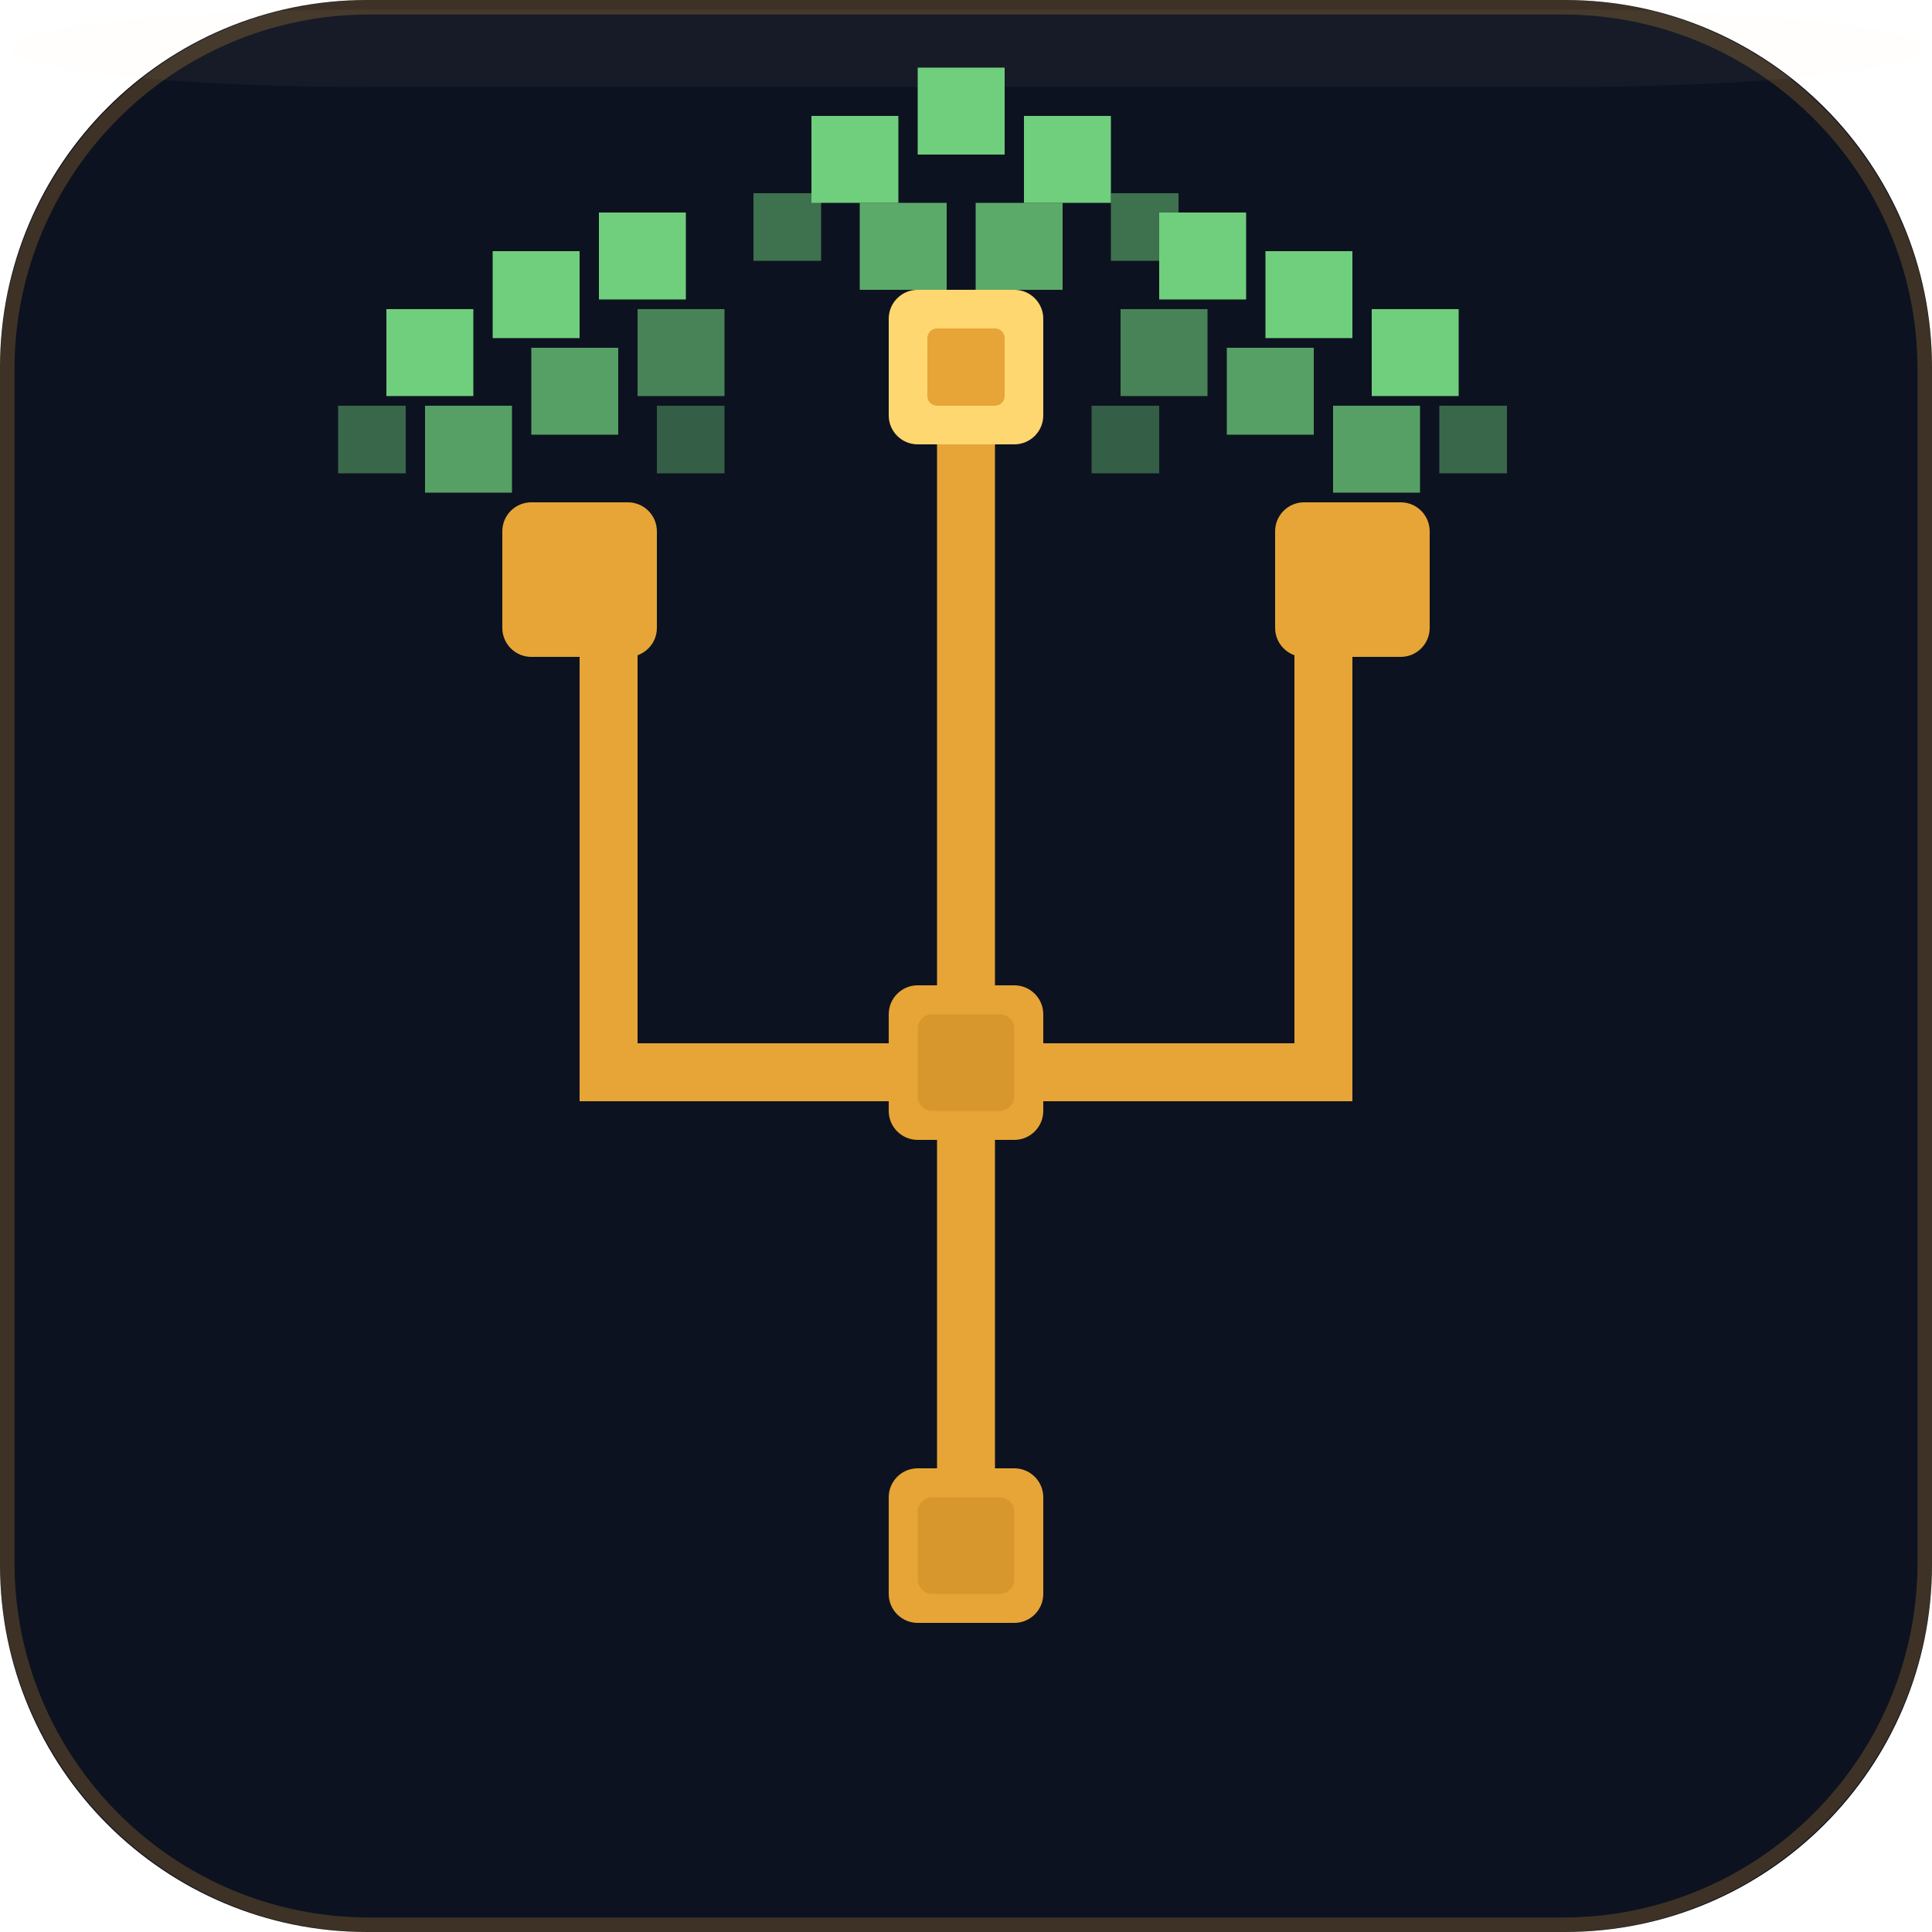
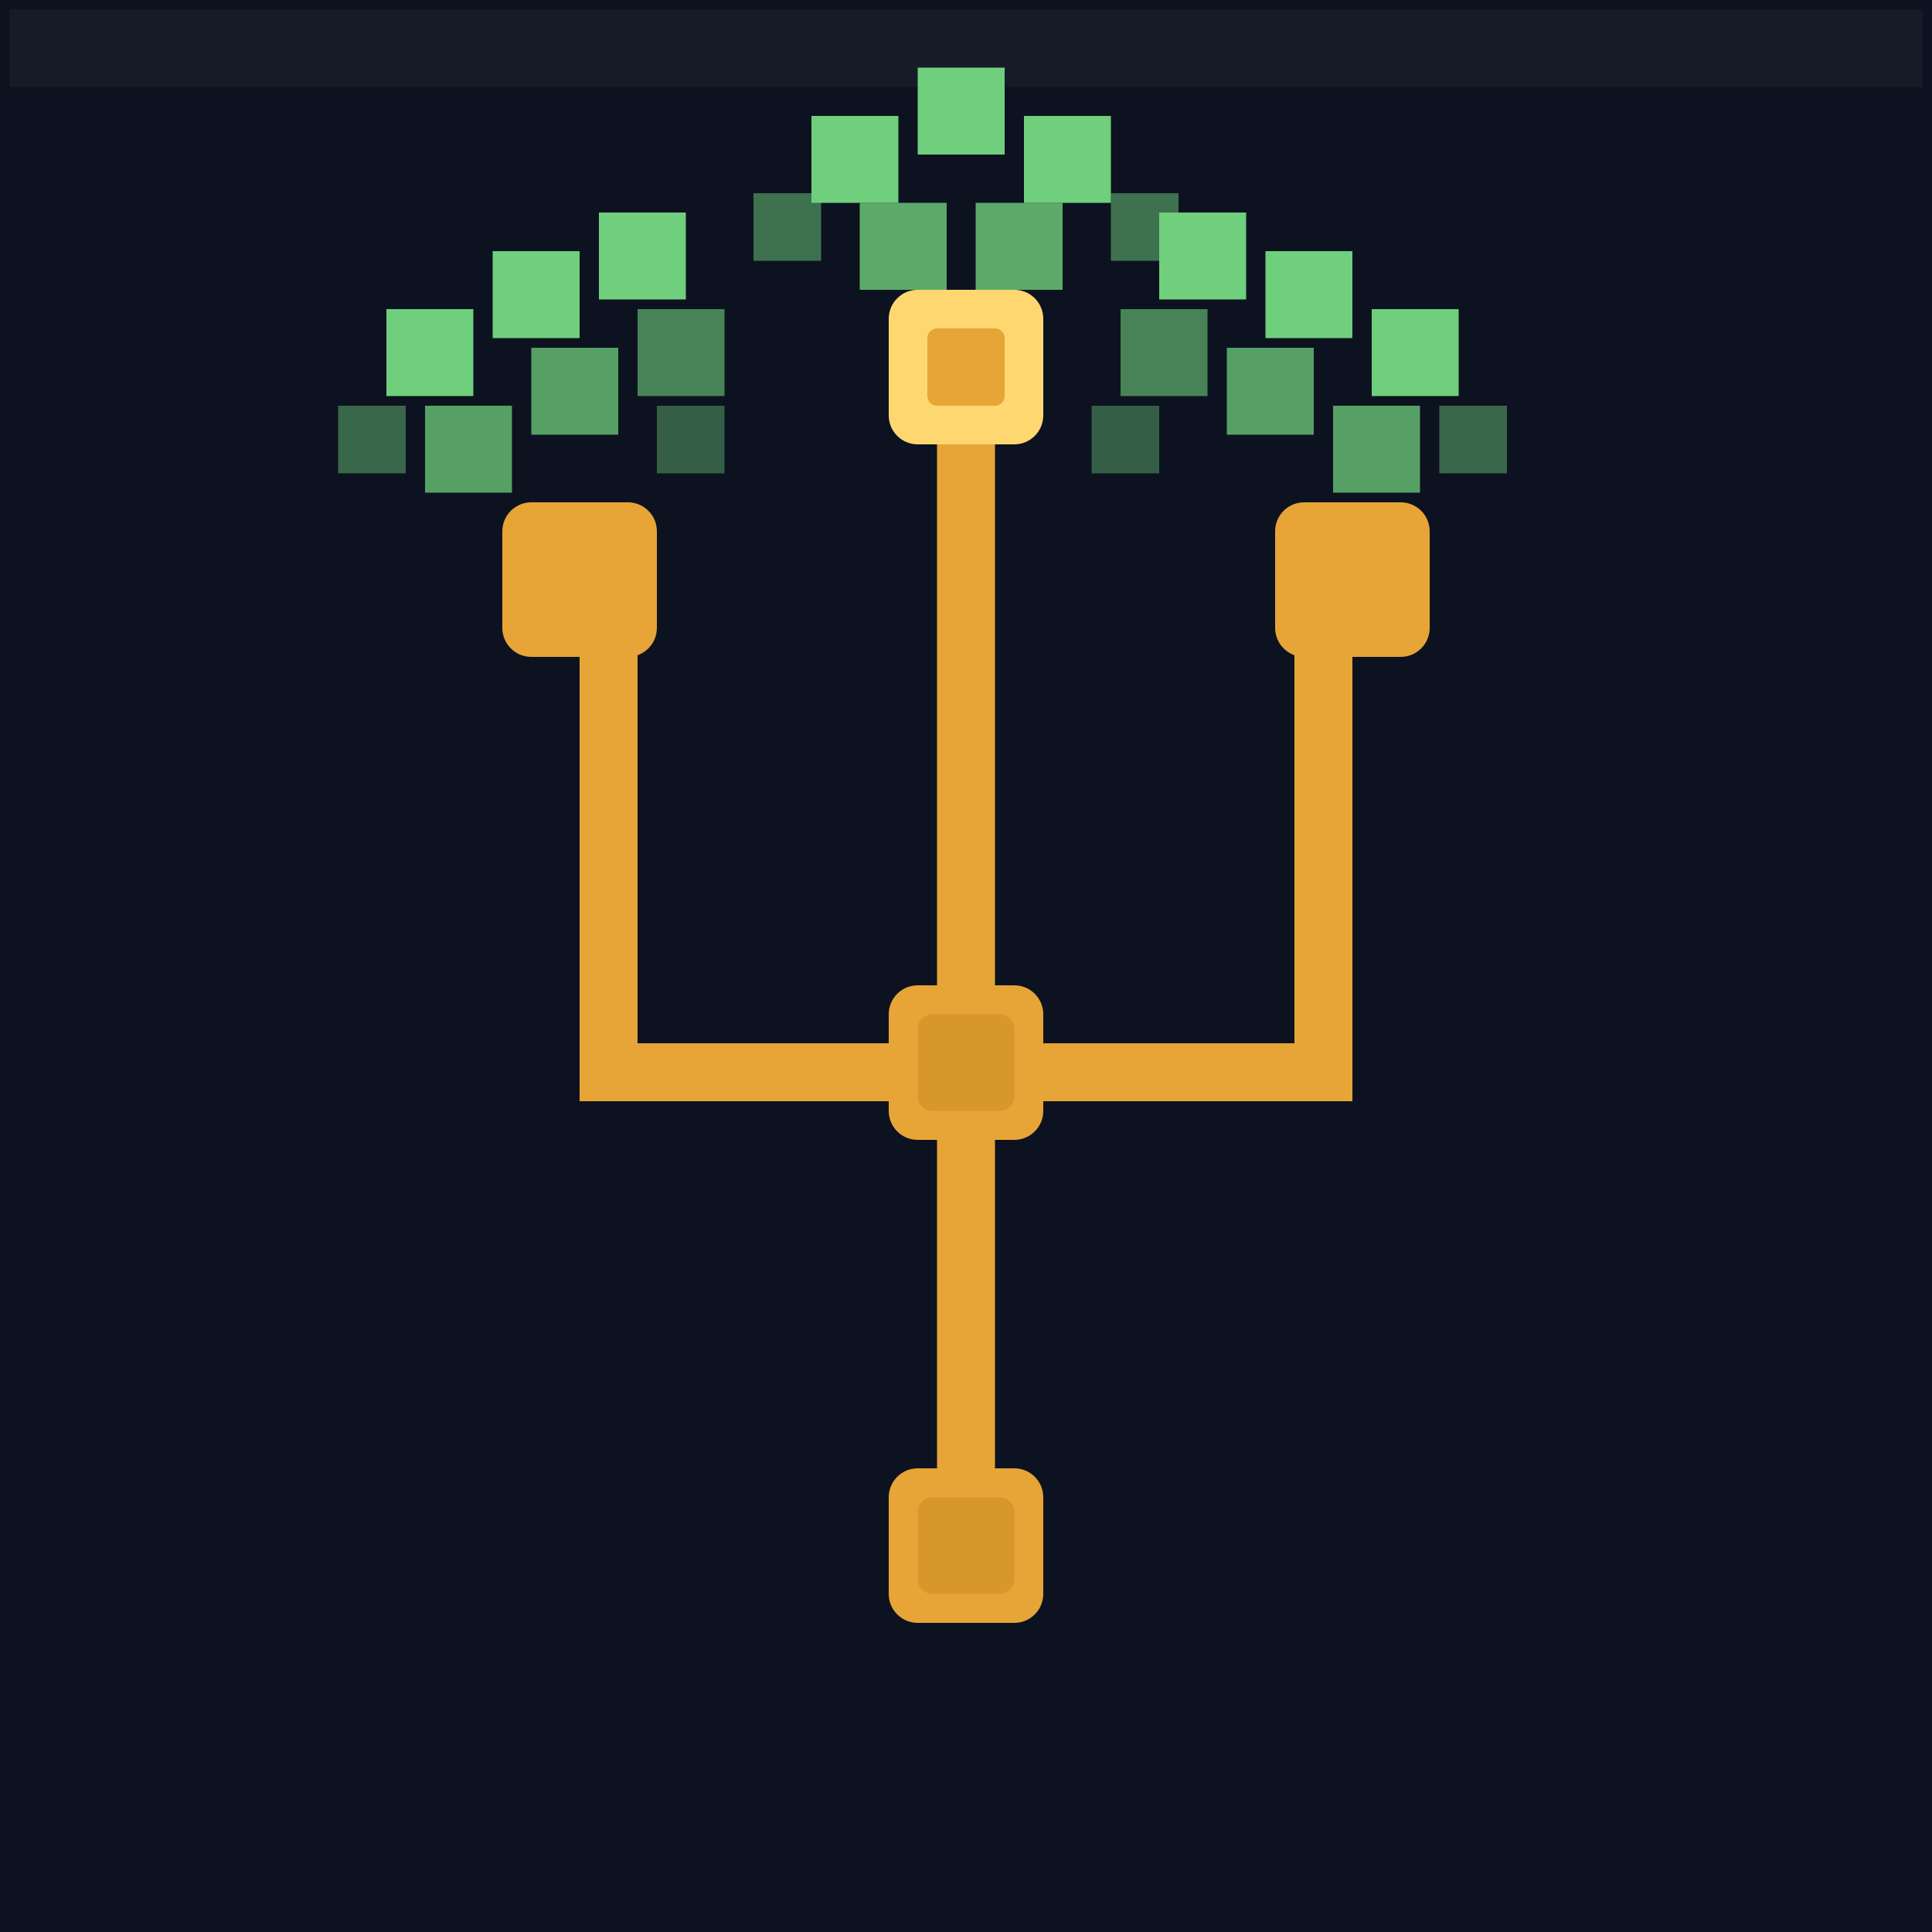
<svg xmlns="http://www.w3.org/2000/svg" viewBox="0 0 200 200" width="200" height="200">
-   <rect width="200" height="200" rx="38" fill="#0d1220" />
-   <rect x=".75" y=".75" width="198.5" height="198.5" rx="37.5" fill="none" stroke="#e6a536" stroke-width="1.5" opacity=".22" />
-   <rect x="1" y="1" width="198" height="8" rx="37" fill="rgba(244,236,210,.045)" />
+   <rect width="200" height="200" fill="#0d1220" />
+   <rect x="1" y="1" width="198" height="8" fill="rgba(244,236,210,.045)" />
  <rect x="97" y="38" width="6" height="128" fill="#e6a536" />
  <rect x="60" y="108" width="37" height="6" fill="#e6a536" />
  <rect x="60" y="60" width="6" height="54" fill="#e6a536" />
  <rect x="103" y="108" width="37" height="6" fill="#e6a536" />
  <rect x="134" y="60" width="6" height="54" fill="#e6a536" />
  <rect x="92" y="152" width="16" height="16" rx="3" fill="#e6a536" />
  <rect x="95" y="155" width="10" height="10" rx="1.5" fill="#c98a22" opacity=".5" />
  <rect x="92" y="102" width="16" height="16" rx="3" fill="#e6a536" />
  <rect x="95" y="105" width="10" height="10" rx="1.5" fill="#c98a22" opacity=".5" />
  <rect x="92" y="30" width="16" height="16" rx="3" fill="#ffd770" />
  <rect x="96" y="34" width="8" height="8" rx="1" fill="#e6a536" />
  <rect x="52" y="52" width="16" height="16" rx="3" fill="#e6a536" />
  <rect x="132" y="52" width="16" height="16" rx="3" fill="#e6a536" />
  <rect x="40" y="32" width="9" height="9" fill="#6fcf7c" />
  <rect x="51" y="26" width="9" height="9" fill="#6fcf7c" />
  <rect x="62" y="22" width="9" height="9" fill="#6fcf7c" />
  <rect x="44" y="42" width="9" height="9" fill="#6fcf7c" opacity=".75" />
  <rect x="55" y="36" width="9" height="9" fill="#6fcf7c" opacity=".75" />
  <rect x="66" y="32" width="9" height="9" fill="#6fcf7c" opacity=".6" />
  <rect x="35" y="42" width="7" height="7" fill="#6fcf7c" opacity=".45" />
  <rect x="68" y="42" width="7" height="7" fill="#6fcf7c" opacity=".4" />
  <rect x="142" y="32" width="9" height="9" fill="#6fcf7c" />
  <rect x="131" y="26" width="9" height="9" fill="#6fcf7c" />
  <rect x="120" y="22" width="9" height="9" fill="#6fcf7c" />
  <rect x="138" y="42" width="9" height="9" fill="#6fcf7c" opacity=".75" />
  <rect x="127" y="36" width="9" height="9" fill="#6fcf7c" opacity=".75" />
  <rect x="116" y="32" width="9" height="9" fill="#6fcf7c" opacity=".6" />
  <rect x="149" y="42" width="7" height="7" fill="#6fcf7c" opacity=".45" />
  <rect x="113" y="42" width="7" height="7" fill="#6fcf7c" opacity=".4" />
  <rect x="84" y="12" width="9" height="9" fill="#6fcf7c" />
  <rect x="95" y="7" width="9" height="9" fill="#6fcf7c" />
  <rect x="106" y="12" width="9" height="9" fill="#6fcf7c" />
  <rect x="89" y="21" width="9" height="9" fill="#6fcf7c" opacity=".8" />
  <rect x="101" y="21" width="9" height="9" fill="#6fcf7c" opacity=".8" />
  <rect x="78" y="20" width="7" height="7" fill="#6fcf7c" opacity=".5" />
  <rect x="115" y="20" width="7" height="7" fill="#6fcf7c" opacity=".5" />
</svg>
